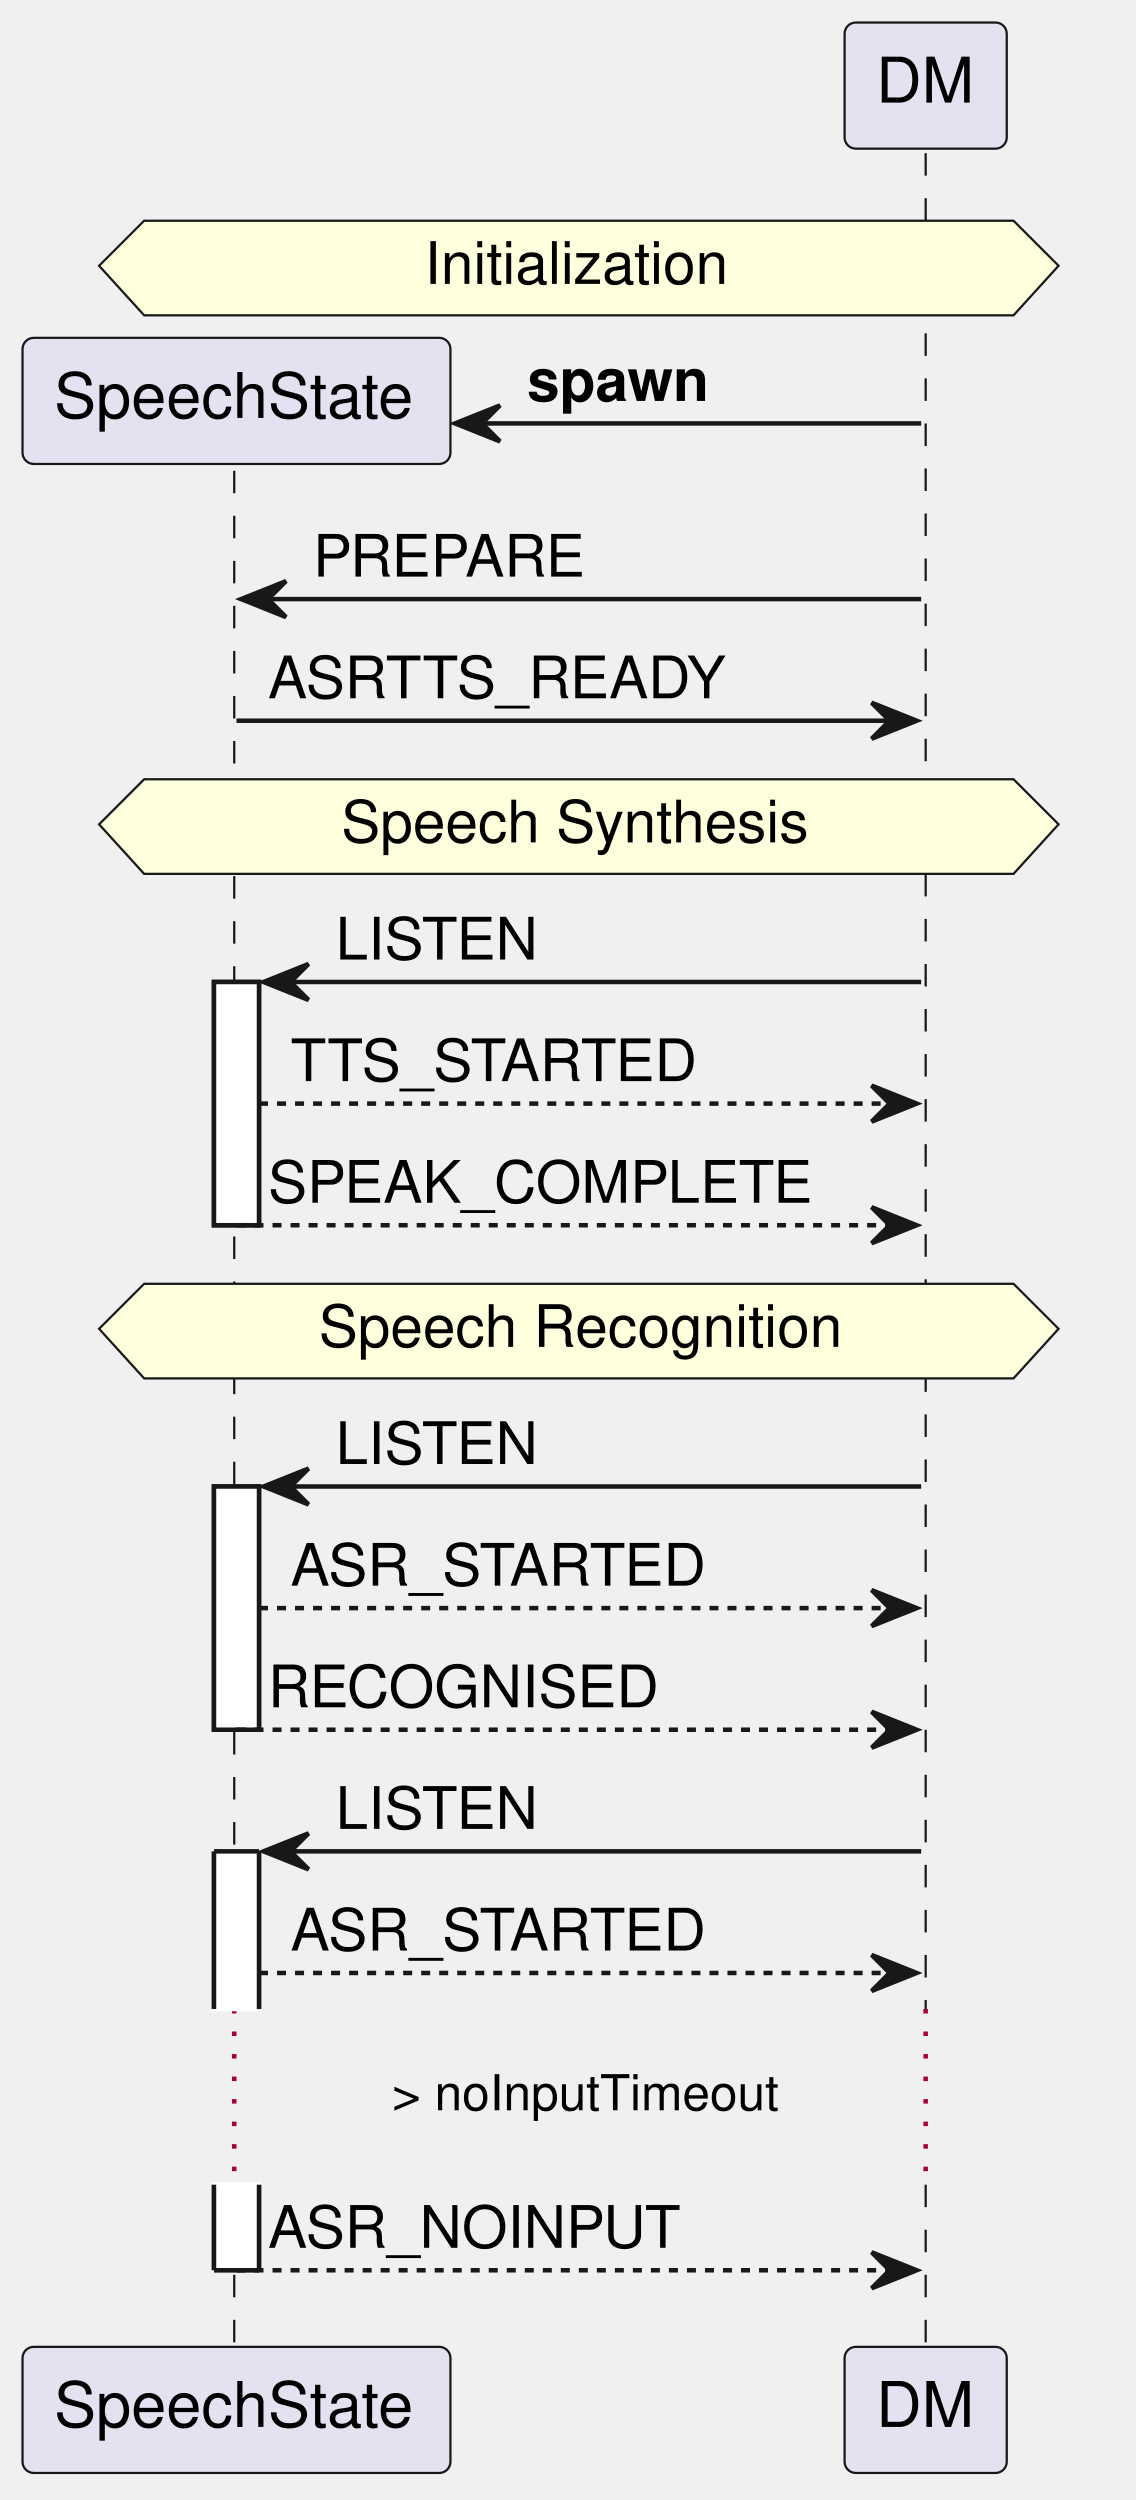
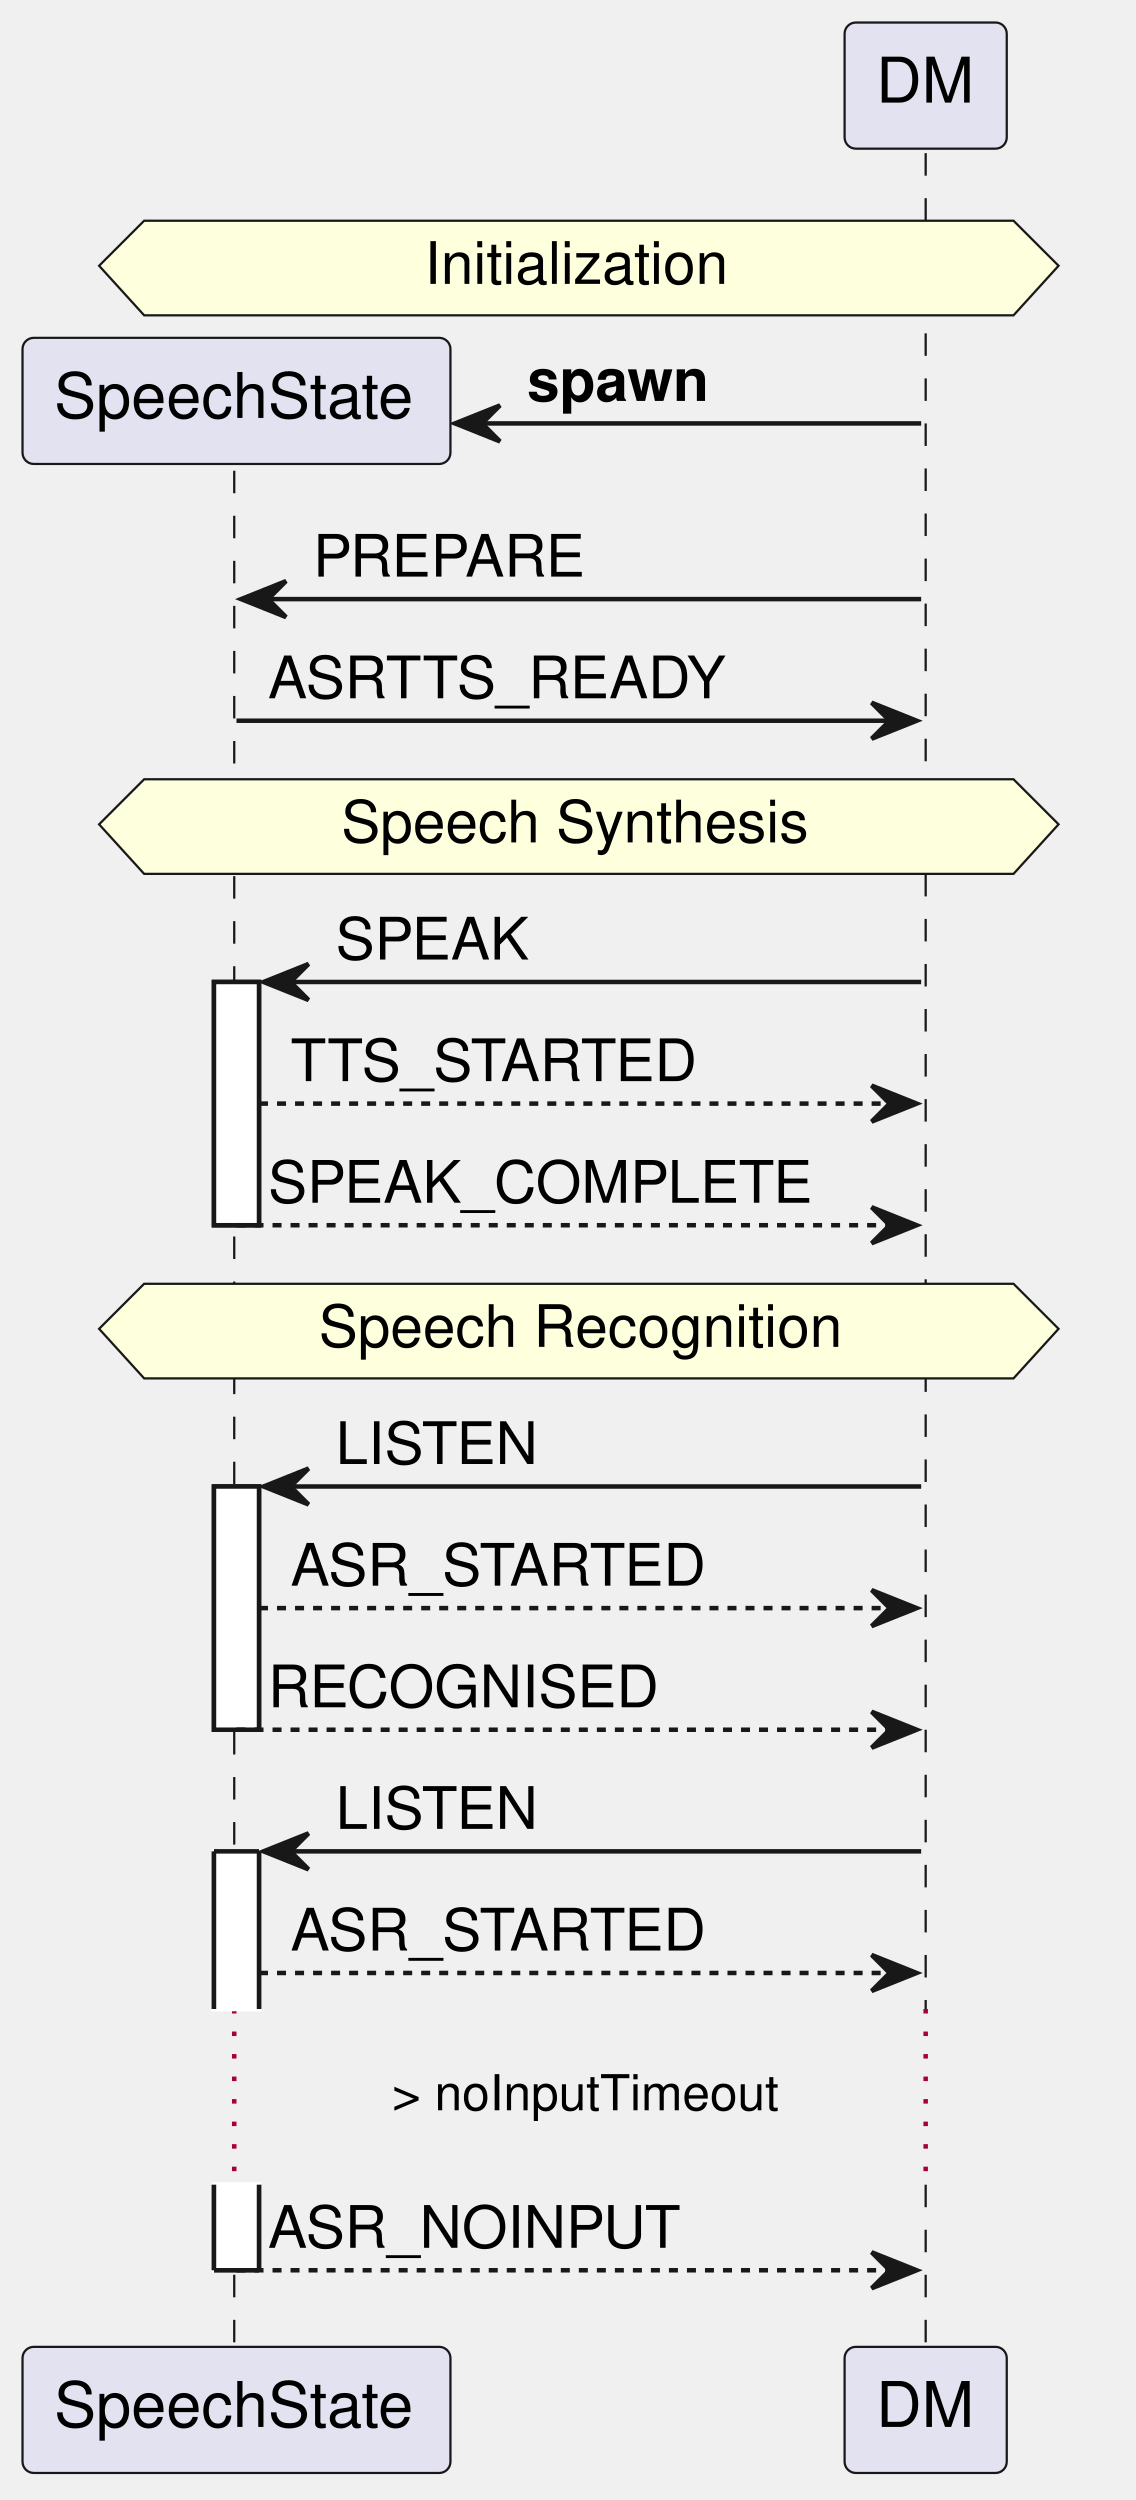
<svg xmlns="http://www.w3.org/2000/svg" contentStyleType="text/css" height="555px" preserveAspectRatio="none" style="width:252px;height:555px;background:#FFFFFF;" version="1.1" viewBox="0 0 252 555" width="252px" zoomAndPan="magnify">
  <defs />
  <g>
    <rect fill="#FFFFFF" height="54" style="stroke:#181818;stroke-width:1.0;" width="10" x="47.5" y="218" />
    <rect fill="#FFFFFF" height="54" style="stroke:#181818;stroke-width:1.0;" width="10" x="47.5" y="330" />
    <rect fill="#FFFFFF" height="35" style="stroke:#FFFFFF;stroke-width:1.0;" width="10" x="47.5" y="411" />
    <line style="stroke:#181818;stroke-width:1.0;" x1="47.5" x2="47.5" y1="411" y2="446" />
    <line style="stroke:#181818;stroke-width:1.0;" x1="57.5" x2="57.5" y1="411" y2="446" />
    <line style="stroke:#181818;stroke-width:1.0;" x1="47.5" x2="57.5" y1="411" y2="411" />
    <rect fill="#FFFFFF" height="19" style="stroke:#FFFFFF;stroke-width:1.0;" width="10" x="47.5" y="485" />
    <line style="stroke:#181818;stroke-width:1.0;" x1="47.5" x2="47.5" y1="485" y2="504" />
    <line style="stroke:#181818;stroke-width:1.0;" x1="57.5" x2="57.5" y1="485" y2="504" />
    <line style="stroke:#181818;stroke-width:1.0;" x1="47.5" x2="57.5" y1="504" y2="504" />
    <line style="stroke:#181818;stroke-width:0.5;stroke-dasharray:5.0,5.0;" x1="52" x2="52" y1="104.5" y2="446" />
    <line style="stroke:#A80036;stroke-width:1.0;stroke-dasharray:1.0,4.0;" x1="52" x2="52" y1="446" y2="485" />
    <line style="stroke:#181818;stroke-width:0.5;stroke-dasharray:5.0,5.0;" x1="52" x2="52" y1="485" y2="522" />
    <line style="stroke:#181818;stroke-width:0.5;stroke-dasharray:5.0,5.0;" x1="205.5" x2="205.5" y1="34" y2="446" />
    <line style="stroke:#A80036;stroke-width:1.0;stroke-dasharray:1.0,4.0;" x1="205.5" x2="205.5" y1="446" y2="485" />
    <line style="stroke:#181818;stroke-width:0.5;stroke-dasharray:5.0,5.0;" x1="205.5" x2="205.5" y1="485" y2="522" />
    <rect fill="#E2E2F0" height="28" rx="2.5" ry="2.5" style="stroke:#181818;stroke-width:0.5;" width="95" x="5" y="521" />
    <text fill="#000000" font-family="Helvetica" font-size="14" lengthAdjust="spacing" textLength="81" x="12" y="538.78">SpeechState</text>
    <rect fill="#E2E2F0" height="28" rx="2.5" ry="2.5" style="stroke:#181818;stroke-width:0.5;" width="36" x="187.5" y="5" />
    <text fill="#000000" font-family="Helvetica" font-size="14" lengthAdjust="spacing" textLength="22" x="194.5" y="22.78">DM</text>
    <rect fill="#E2E2F0" height="28" rx="2.5" ry="2.5" style="stroke:#181818;stroke-width:0.5;" width="36" x="187.5" y="521" />
    <text fill="#000000" font-family="Helvetica" font-size="14" lengthAdjust="spacing" textLength="22" x="194.5" y="538.78">DM</text>
    <rect fill="#FFFFFF" height="54" style="stroke:#181818;stroke-width:1.0;" width="10" x="47.5" y="218" />
    <rect fill="#FFFFFF" height="54" style="stroke:#181818;stroke-width:1.0;" width="10" x="47.5" y="330" />
    <rect fill="#FFFFFF" height="35" style="stroke:#FFFFFF;stroke-width:1.0;" width="10" x="47.5" y="411" />
    <line style="stroke:#181818;stroke-width:1.0;" x1="47.5" x2="47.5" y1="411" y2="446" />
    <line style="stroke:#181818;stroke-width:1.0;" x1="57.5" x2="57.5" y1="411" y2="446" />
    <line style="stroke:#181818;stroke-width:1.0;" x1="47.5" x2="57.5" y1="411" y2="411" />
    <rect fill="#FFFFFF" height="19" style="stroke:#FFFFFF;stroke-width:1.0;" width="10" x="47.5" y="485" />
    <line style="stroke:#181818;stroke-width:1.0;" x1="47.5" x2="47.5" y1="485" y2="504" />
    <line style="stroke:#181818;stroke-width:1.0;" x1="57.5" x2="57.5" y1="485" y2="504" />
    <line style="stroke:#181818;stroke-width:1.0;" x1="47.5" x2="57.5" y1="504" y2="504" />
    <polygon fill="#FEFFDD" points="32,49,225,49,235,59,225,70,32,70,22,59,32,49" style="stroke:#181818;stroke-width:0.5;" />
    <text fill="#000000" font-family="Helvetica" font-size="13" lengthAdjust="spacing" textLength="69" x="94.25" y="63.01">Initialization</text>
    <polygon fill="#181818" points="111,90,101,94,111,98,107,94" style="stroke:#181818;stroke-width:1.0;" />
    <line style="stroke:#181818;stroke-width:1.0;" x1="105" x2="204.5" y1="94" y2="94" />
    <text fill="#000000" font-family="Helvetica" font-size="13" font-weight="bold" lengthAdjust="spacing" textLength="40" x="117" y="89.01">spawn</text>
    <rect fill="#E2E2F0" height="28" rx="2.5" ry="2.5" style="stroke:#181818;stroke-width:0.5;" width="95" x="5" y="75" />
    <text fill="#000000" font-family="Helvetica" font-size="14" lengthAdjust="spacing" textLength="81" x="12" y="92.78">SpeechState</text>
    <polygon fill="#181818" points="63.5,129,53.5,133,63.5,137,59.5,133" style="stroke:#181818;stroke-width:1.0;" />
    <line style="stroke:#181818;stroke-width:1.0;" x1="57.5" x2="204.5" y1="133" y2="133" />
    <text fill="#000000" font-family="Helvetica" font-size="13" lengthAdjust="spacing" textLength="63" x="69.5" y="128.01">PREPARE</text>
    <polygon fill="#181818" points="193.5,156,203.5,160,193.5,164,197.5,160" style="stroke:#181818;stroke-width:1.0;" />
    <line style="stroke:#181818;stroke-width:1.0;" x1="52.5" x2="199.5" y1="160" y2="160" />
    <text fill="#000000" font-family="Helvetica" font-size="13" lengthAdjust="spacing" textLength="104" x="59.5" y="155.01">ASRTTS_READY</text>
    <polygon fill="#FEFFDD" points="32,173,225,173,235,183,225,194,32,194,22,183,32,173" style="stroke:#181818;stroke-width:0.5;" />
    <text fill="#000000" font-family="Helvetica" font-size="13" lengthAdjust="spacing" textLength="106" x="75.75" y="187.01">Speech Synthesis</text>
    <polygon fill="#181818" points="68.5,214,58.5,218,68.5,222,64.5,218" style="stroke:#181818;stroke-width:1.0;" />
    <line style="stroke:#181818;stroke-width:1.0;" x1="62.5" x2="204.5" y1="218" y2="218" />
-     <text fill="#000000" font-family="Helvetica" font-size="13" lengthAdjust="spacing" textLength="46" x="74.5" y="213.01">LISTEN</text>
+     <text fill="#000000" font-family="Helvetica" font-size="13" lengthAdjust="spacing" textLength="45" x="74.5" y="213.01">SPEAK</text>
    <polygon fill="#181818" points="193.5,241,203.5,245,193.5,249,197.5,245" style="stroke:#181818;stroke-width:1.0;" />
    <line style="stroke:#181818;stroke-width:1.0;stroke-dasharray:2.0,2.0;" x1="57.5" x2="199.5" y1="245" y2="245" />
    <text fill="#000000" font-family="Helvetica" font-size="13" lengthAdjust="spacing" textLength="93" x="64.5" y="240.01">TTS_STARTED</text>
    <polygon fill="#181818" points="193.5,268,203.5,272,193.5,276,197.5,272" style="stroke:#181818;stroke-width:1.0;" />
    <line style="stroke:#181818;stroke-width:1.0;stroke-dasharray:2.0,2.0;" x1="52.5" x2="199.5" y1="272" y2="272" />
    <text fill="#000000" font-family="Helvetica" font-size="13" lengthAdjust="spacing" textLength="124" x="59.5" y="267.01">SPEAK_COMPLETE</text>
    <polygon fill="#FEFFDD" points="32,285,225,285,235,295,225,306,32,306,22,295,32,285" style="stroke:#181818;stroke-width:0.5;" />
    <text fill="#000000" font-family="Helvetica" font-size="13" lengthAdjust="spacing" textLength="116" x="70.75" y="299.01">Speech Recognition</text>
    <polygon fill="#181818" points="68.5,326,58.5,330,68.5,334,64.5,330" style="stroke:#181818;stroke-width:1.0;" />
    <line style="stroke:#181818;stroke-width:1.0;" x1="62.5" x2="204.5" y1="330" y2="330" />
    <text fill="#000000" font-family="Helvetica" font-size="13" lengthAdjust="spacing" textLength="46" x="74.5" y="325.01">LISTEN</text>
    <polygon fill="#181818" points="193.5,353,203.5,357,193.5,361,197.5,357" style="stroke:#181818;stroke-width:1.0;" />
    <line style="stroke:#181818;stroke-width:1.0;stroke-dasharray:2.0,2.0;" x1="57.5" x2="199.5" y1="357" y2="357" />
    <text fill="#000000" font-family="Helvetica" font-size="13" lengthAdjust="spacing" textLength="95" x="64.5" y="352.01">ASR_STARTED</text>
    <polygon fill="#181818" points="193.5,380,203.5,384,193.5,388,197.5,384" style="stroke:#181818;stroke-width:1.0;" />
    <line style="stroke:#181818;stroke-width:1.0;stroke-dasharray:2.0,2.0;" x1="52.5" x2="199.5" y1="384" y2="384" />
    <text fill="#000000" font-family="Helvetica" font-size="13" lengthAdjust="spacing" textLength="87" x="59.5" y="379.01">RECOGNISED</text>
    <polygon fill="#181818" points="68.5,407,58.5,411,68.5,415,64.5,411" style="stroke:#181818;stroke-width:1.0;" />
    <line style="stroke:#181818;stroke-width:1.0;" x1="62.5" x2="204.5" y1="411" y2="411" />
    <text fill="#000000" font-family="Helvetica" font-size="13" lengthAdjust="spacing" textLength="46" x="74.5" y="406.01">LISTEN</text>
    <polygon fill="#181818" points="193.5,434,203.5,438,193.5,442,197.5,438" style="stroke:#181818;stroke-width:1.0;" />
    <line style="stroke:#181818;stroke-width:1.0;stroke-dasharray:2.0,2.0;" x1="57.5" x2="199.5" y1="438" y2="438" />
    <text fill="#000000" font-family="Helvetica" font-size="13" lengthAdjust="spacing" textLength="95" x="64.5" y="433.01">ASR_STARTED</text>
    <text fill="#000000" font-family="Helvetica" font-size="11" lengthAdjust="spacing" textLength="84" x="87" y="468.47">&gt; noInputTimeout</text>
    <polygon fill="#181818" points="193.5,500,203.5,504,193.5,508,197.5,504" style="stroke:#181818;stroke-width:1.0;" />
    <line style="stroke:#181818;stroke-width:1.0;stroke-dasharray:2.0,2.0;" x1="52.5" x2="199.5" y1="504" y2="504" />
    <text fill="#000000" font-family="Helvetica" font-size="13" lengthAdjust="spacing" textLength="92" x="59.5" y="499.01">ASR_NOINPUT</text>
  </g>
</svg>
